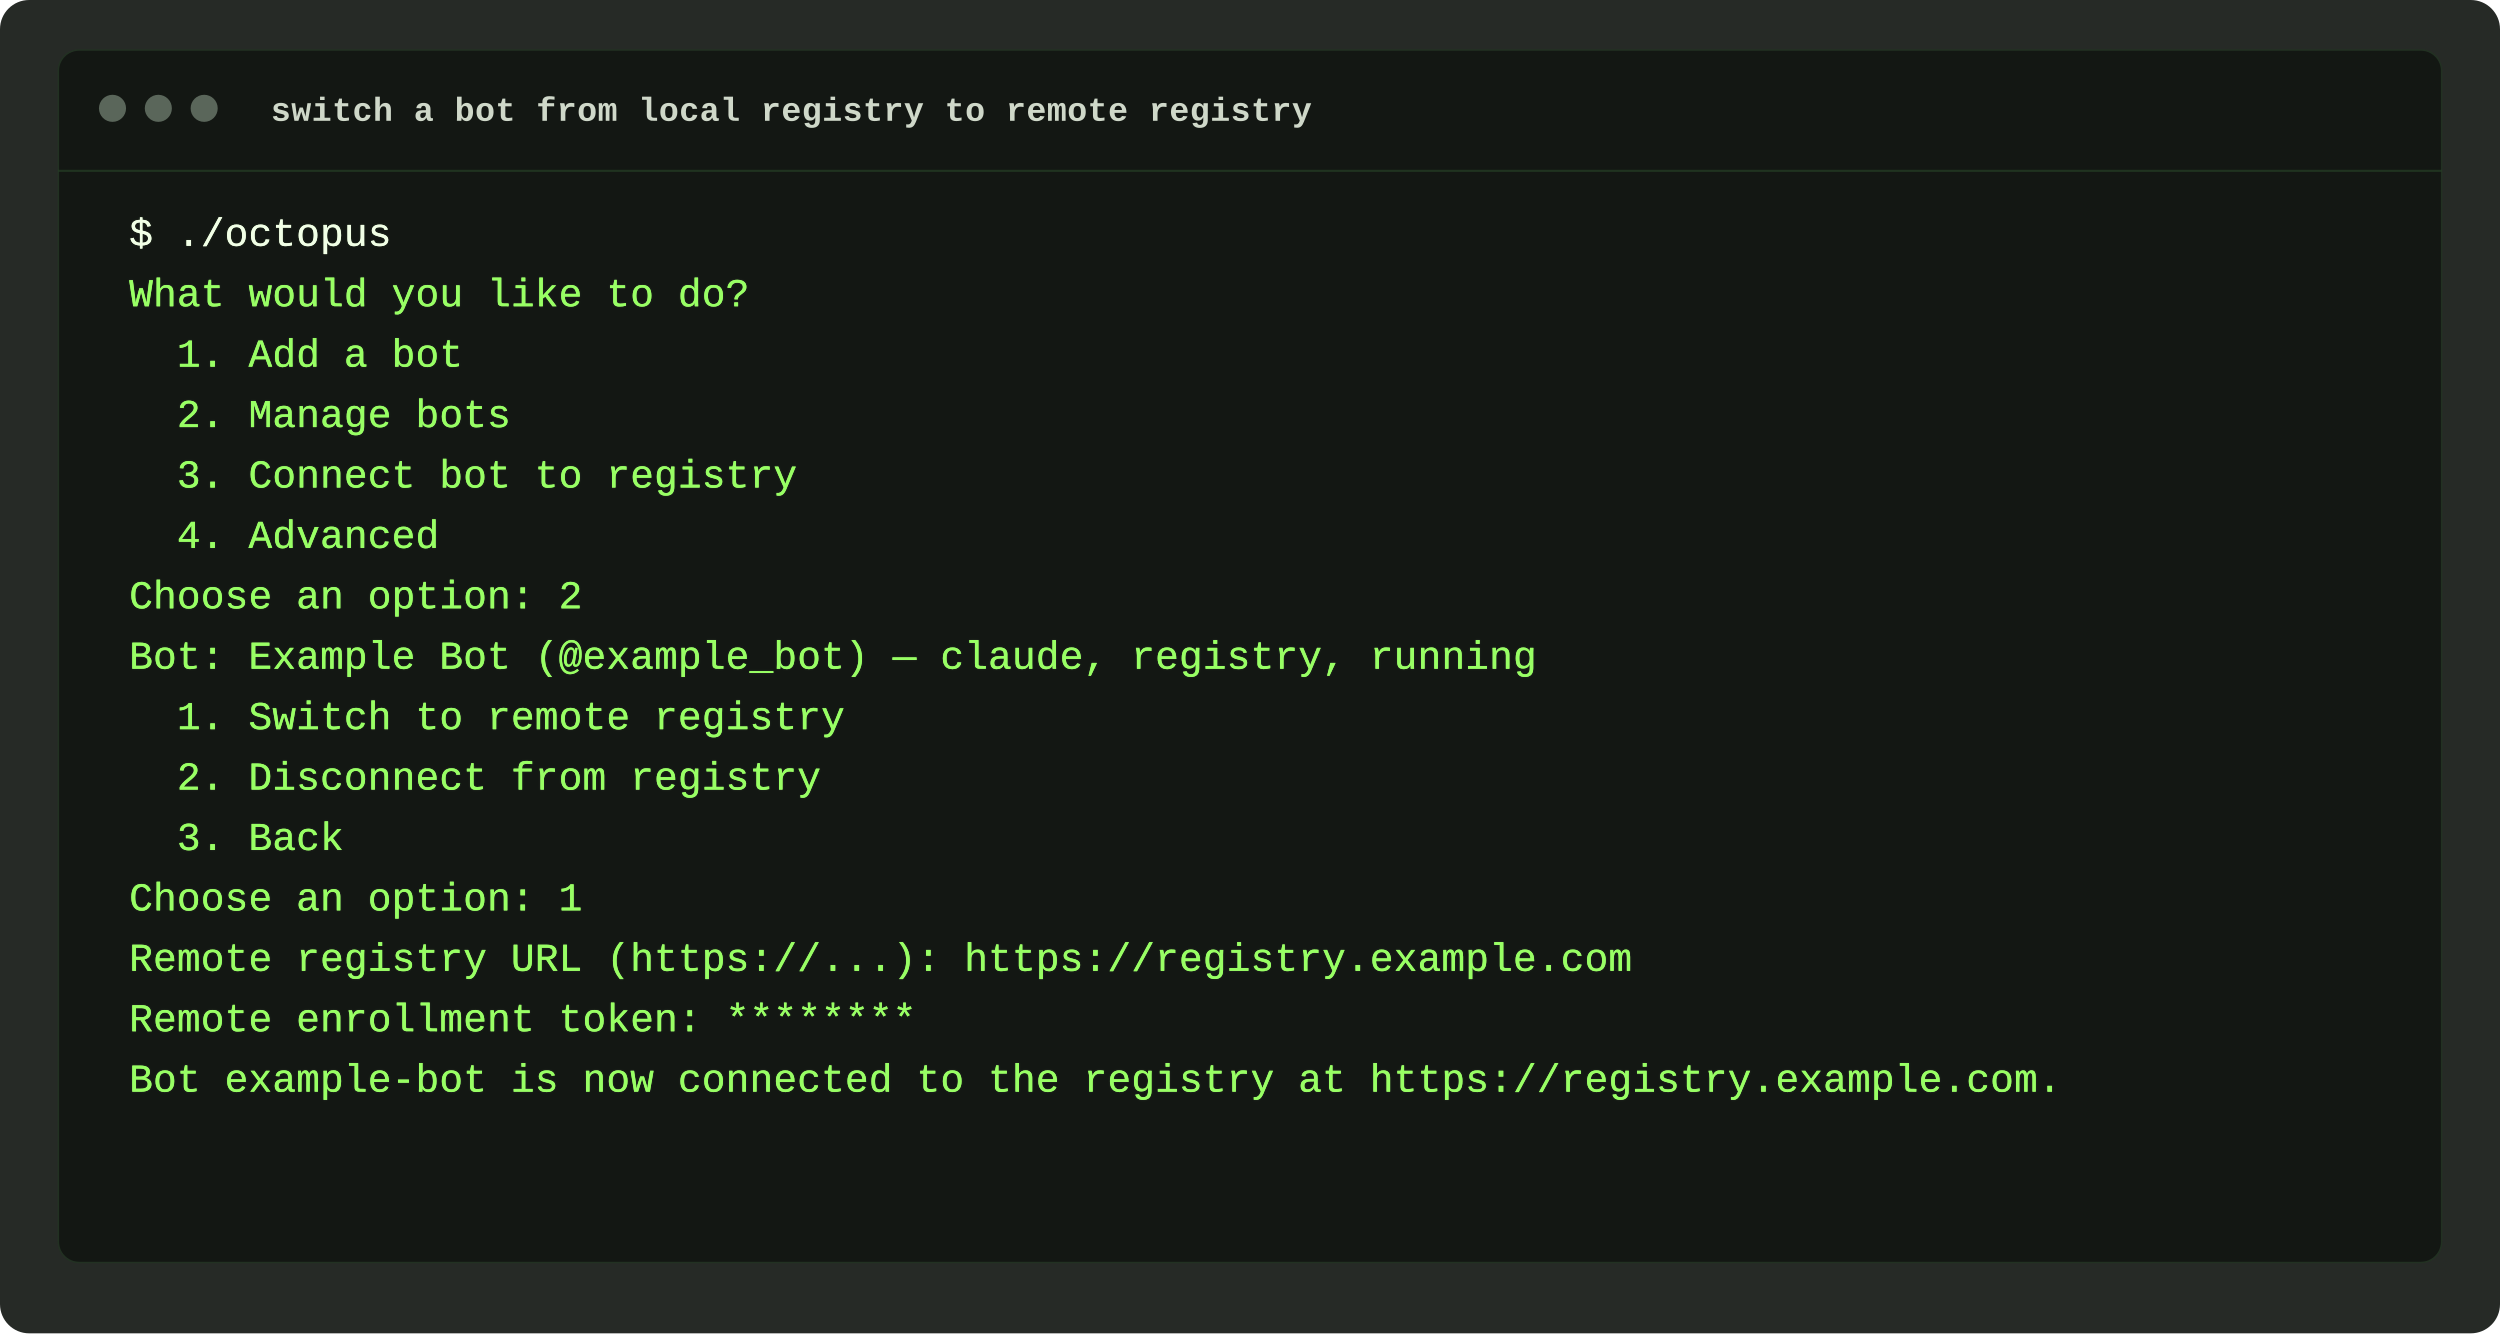
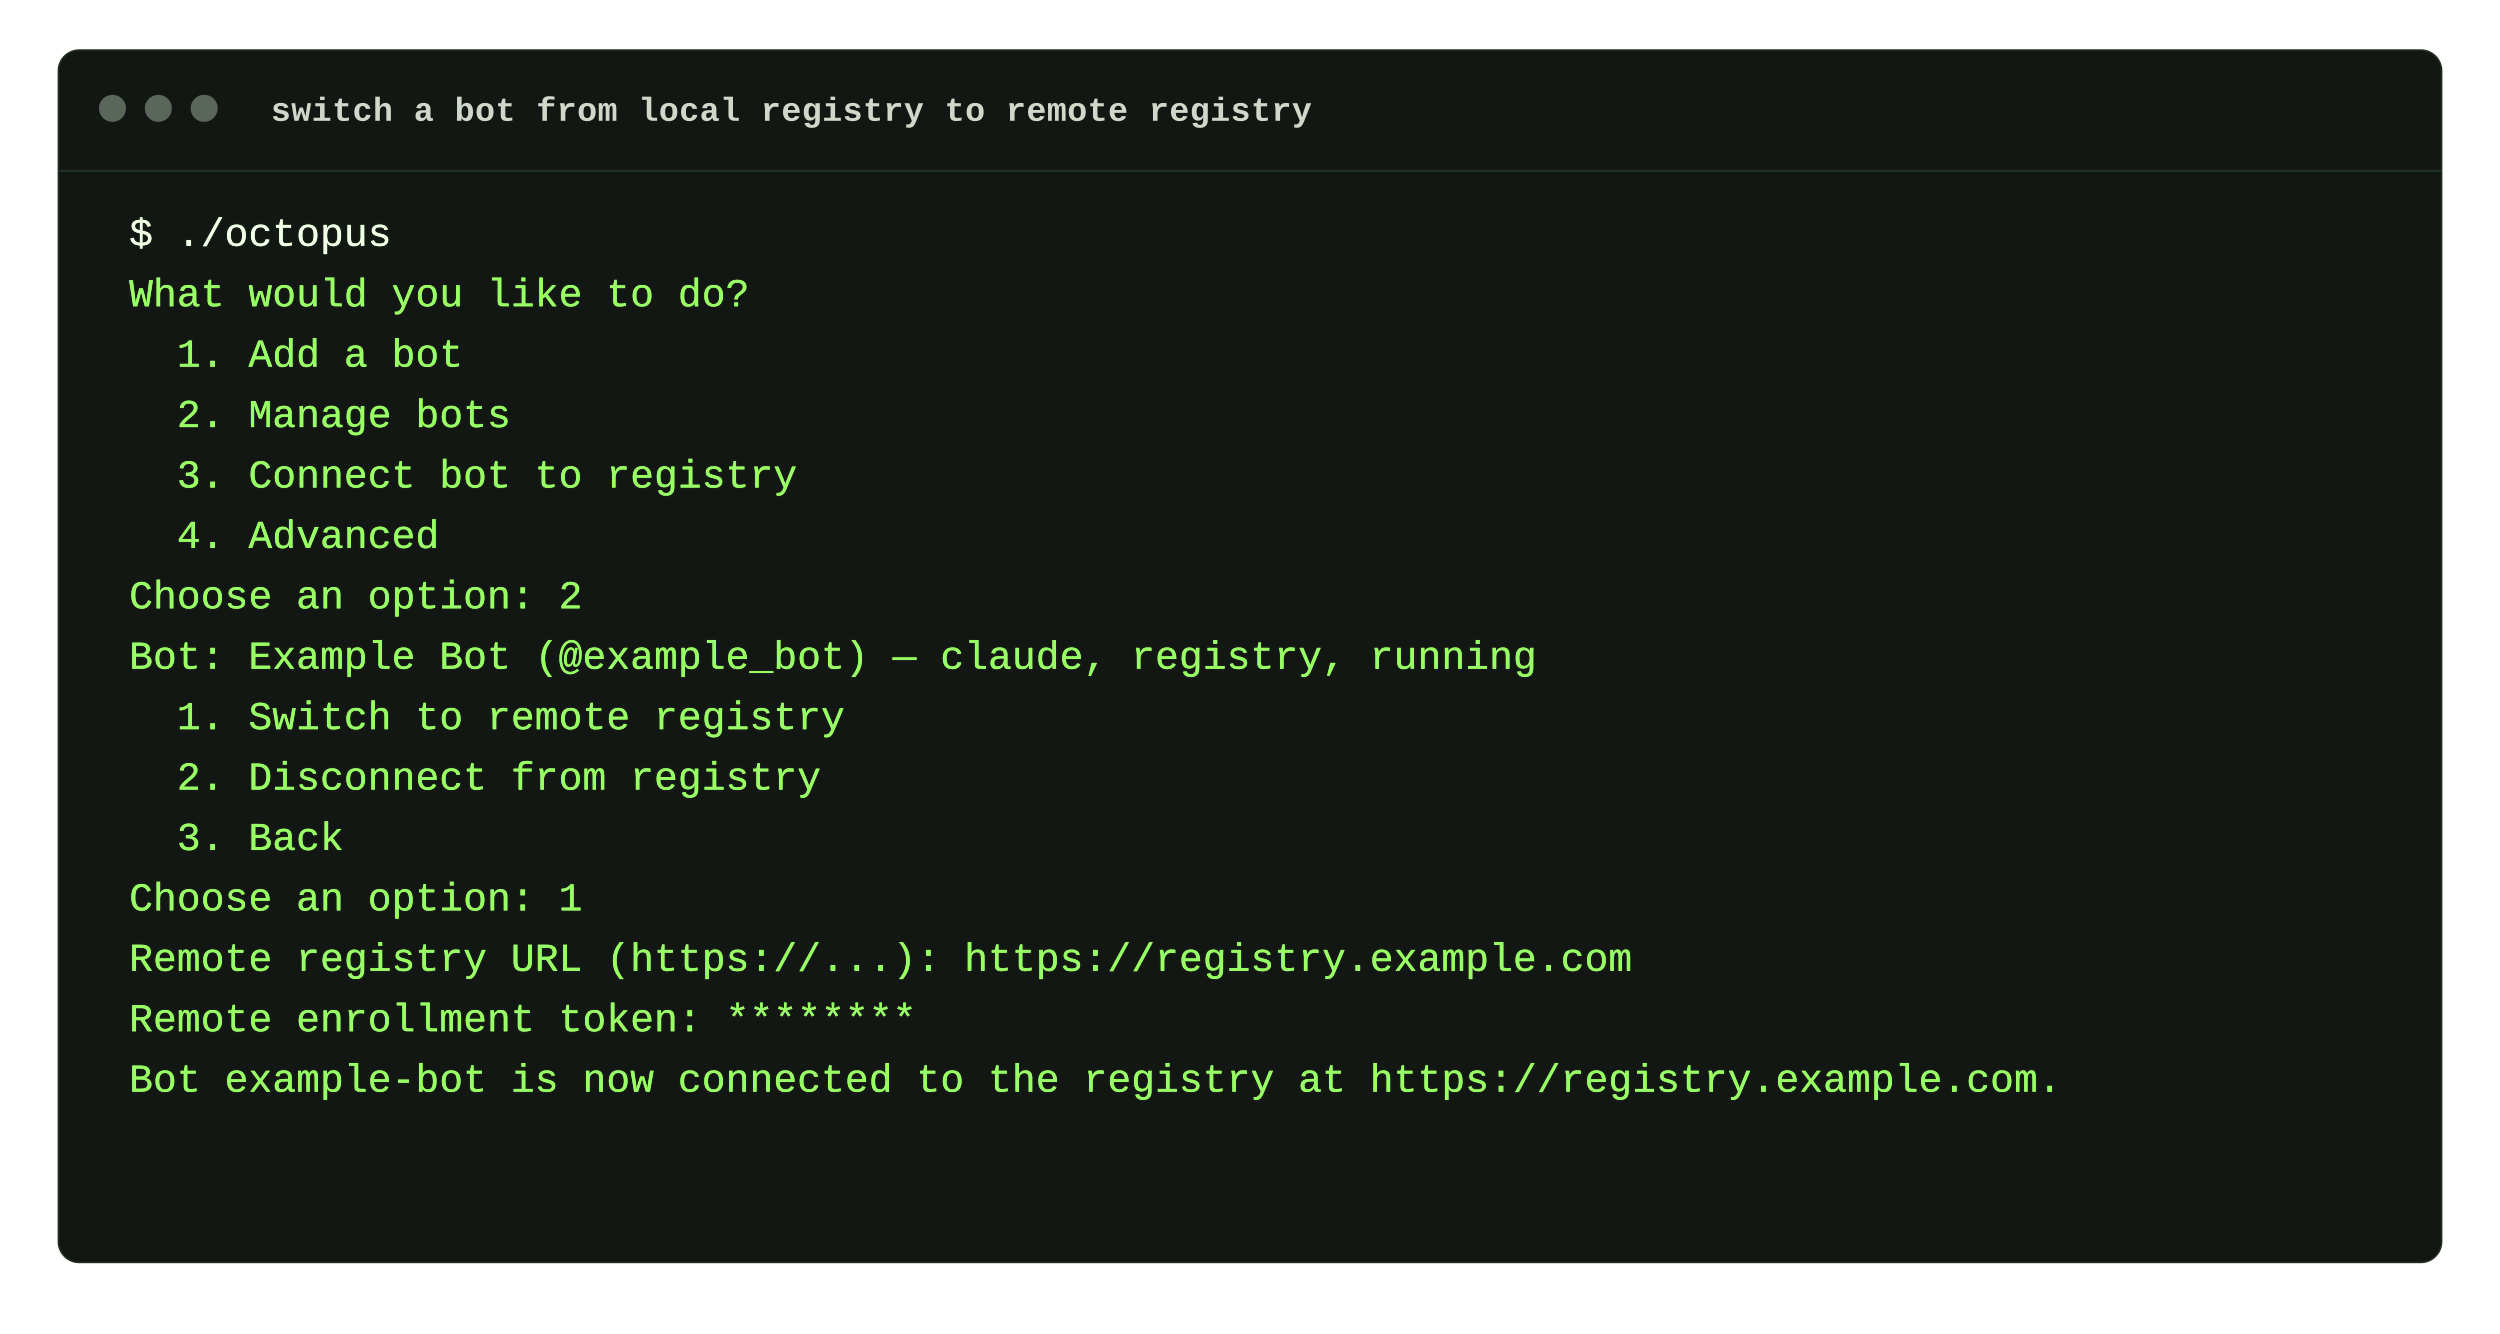
<svg xmlns="http://www.w3.org/2000/svg" width="1200" height="640" viewBox="0 0 1200 640" role="img" aria-labelledby="title desc">
  <style>
-     .bg { fill: #262a26; }
    .panel { fill: #131713; stroke: #223122; stroke-width: 0.7; }
    .rule { stroke: #274227; stroke-width: 1; opacity: 0.65; }
    .dot { fill: #5a665a; }
    .label { fill: #cfd8c9; font: 600 16px "IBM Plex Mono", "SFMono-Regular", Menlo, Monaco, Consolas, "Liberation Mono", monospace; letter-spacing: 0.2px; }
    .line { fill: #98ff64; font: 19px "IBM Plex Mono", "SFMono-Regular", Menlo, Monaco, Consolas, "Liberation Mono", monospace; letter-spacing: 0.05px; }
    .glow-copy { opacity: 0.42; filter: url(#crt-glow); }
    .prompt { fill: #f1ffe6; }
  </style>
  <defs>
    <filter id="crt-glow" x="-20%" y="-20%" width="140%" height="140%">
      <feGaussianBlur stdDeviation="0.6" result="blur" />
      <feColorMatrix in="blur" type="matrix" values="0 0 0 0 0.55 0 0 0 0 1 0 0 0 0 0.35 0 0 0 0.45 0" result="glow" />
      <feMerge>
        <feMergeNode in="glow" />
      </feMerge>
    </filter>
  </defs>
-   <rect class="bg" x="0" y="0" width="1200" height="640" rx="14" />
  <g transform="translate(28 24)">
    <rect class="panel" x="0" y="0" width="1144" height="582" rx="10" />
    <circle class="dot" cx="26" cy="28" r="6.5" />
    <circle class="dot" cx="48" cy="28" r="6.5" />
    <circle class="dot" cx="70" cy="28" r="6.5" />
    <text class="label" x="102" y="34">switch a bot from local registry to remote registry</text>
    <line class="rule" x1="0" y1="58" x2="1144" y2="58" />
    <g id="copy-switch-local-remote">
      <text class="line" xml:space="preserve">
        <tspan class="prompt" x="34" y="94">$ ./octopus</tspan>
        <tspan x="34" dy="29">What would you like to do?</tspan>
        <tspan x="34" dy="29">  1. Add a bot</tspan>
        <tspan x="34" dy="29">  2. Manage bots</tspan>
        <tspan x="34" dy="29">  3. Connect bot to registry</tspan>
        <tspan x="34" dy="29">  4. Advanced</tspan>
        <tspan x="34" dy="29">Choose an option: 2</tspan>
        <tspan x="34" dy="29" />
        <tspan x="34" dy="29">Bot: Example Bot (@example_bot) — claude, registry, running</tspan>
        <tspan x="34" dy="29" />
        <tspan x="34" dy="29">  1. Switch to remote registry</tspan>
        <tspan x="34" dy="29">  2. Disconnect from registry</tspan>
        <tspan x="34" dy="29">  3. Back</tspan>
        <tspan x="34" dy="29">Choose an option: 1</tspan>
        <tspan x="34" dy="29">Remote registry URL (https://...): https://registry.example.com</tspan>
        <tspan x="34" dy="29">Remote enrollment token: ********</tspan>
        <tspan x="34" dy="29">Bot example-bot is now connected to the registry at https://registry.example.com.</tspan>
      </text>
    </g>
    <use href="#copy-switch-local-remote" class="glow-copy" />
    <use href="#copy-switch-local-remote" />
  </g>
</svg>
